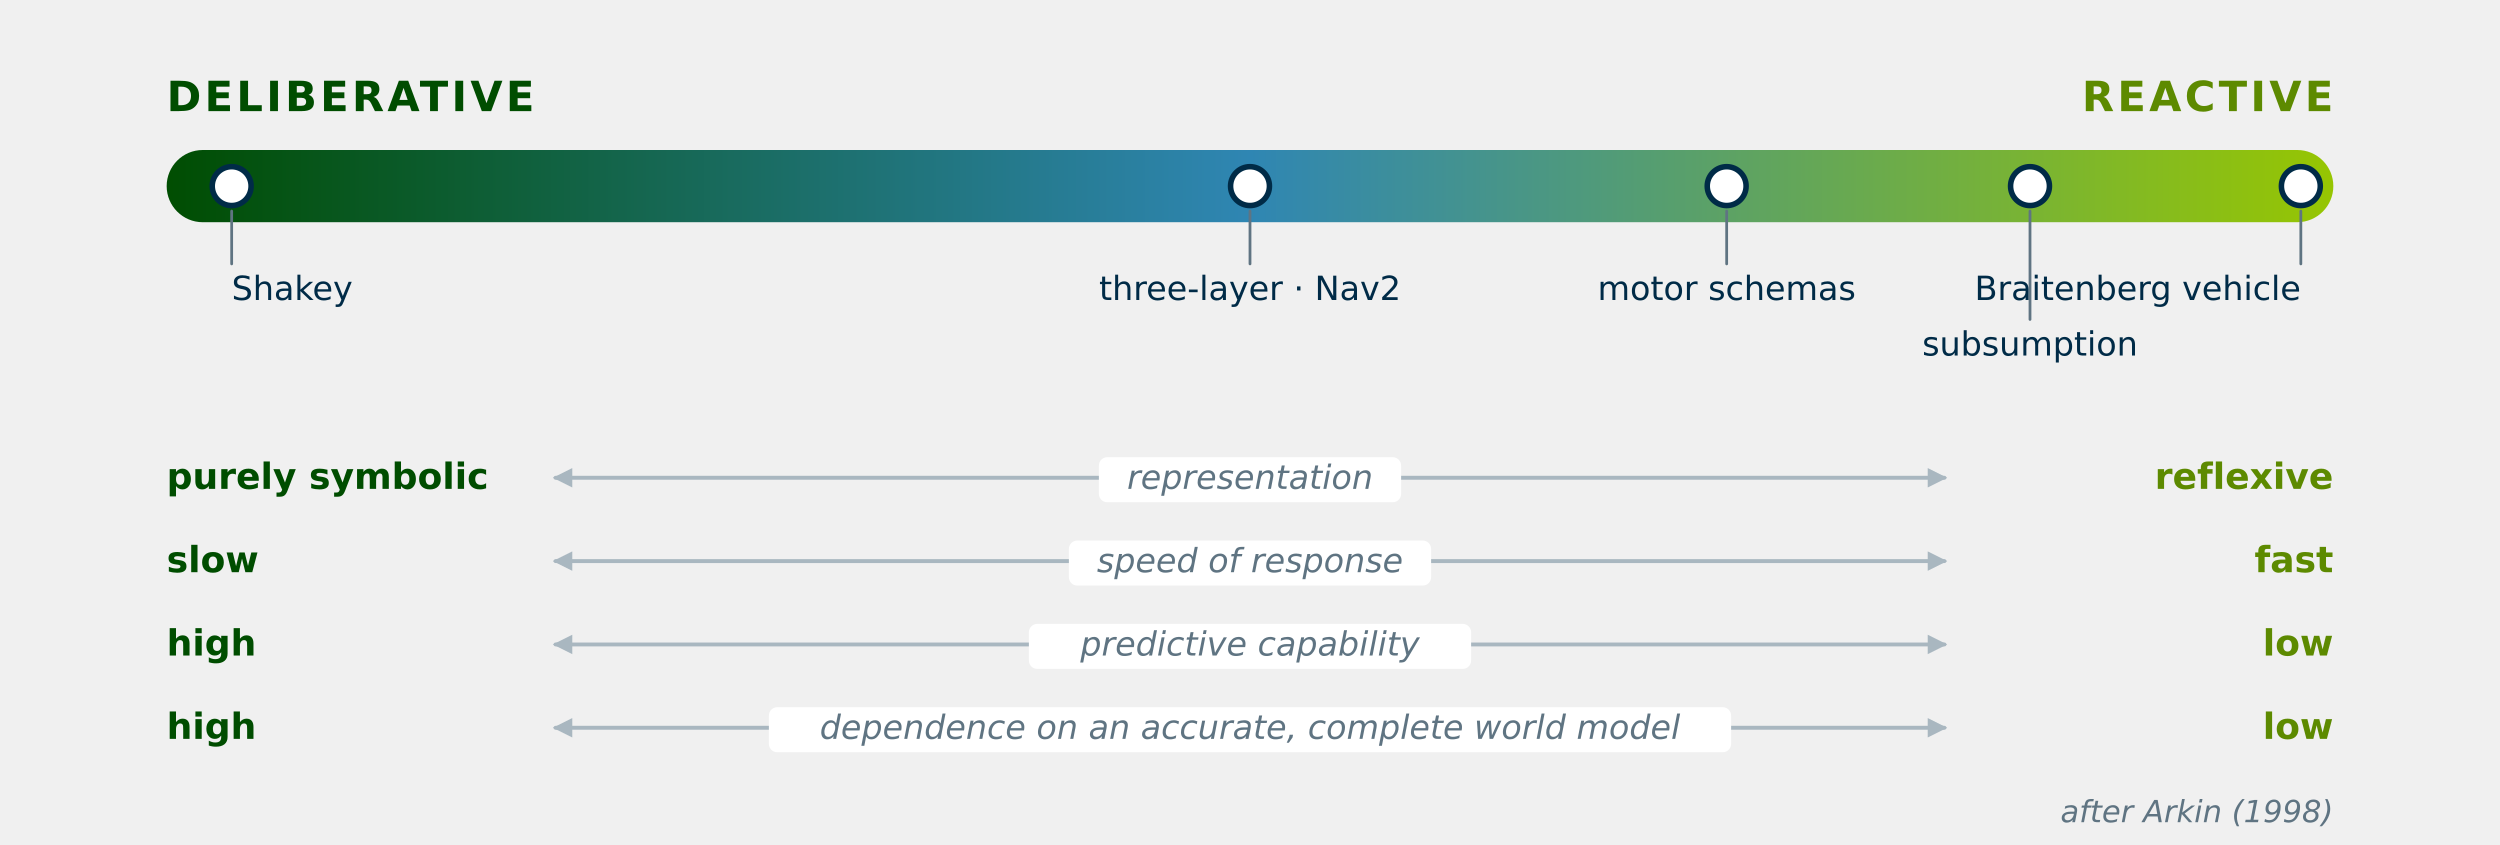
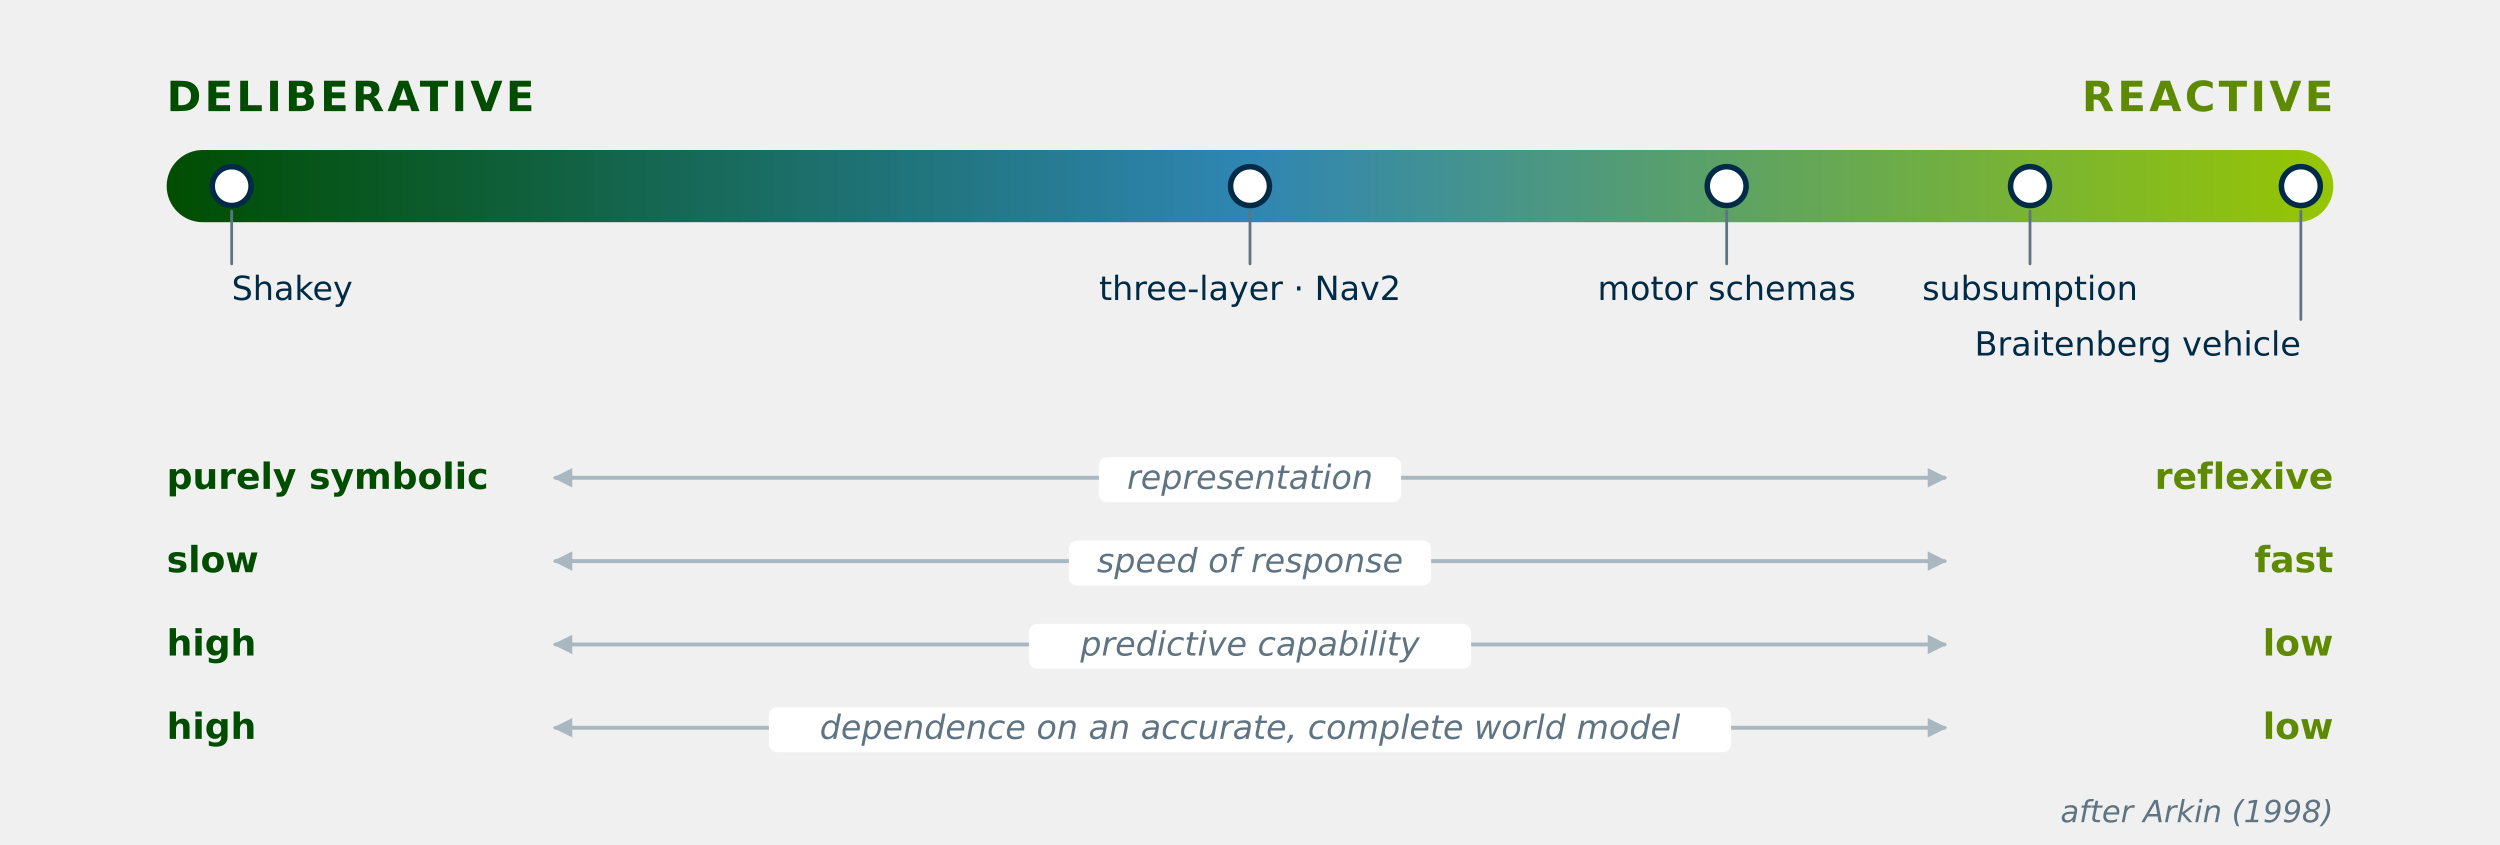
<svg xmlns="http://www.w3.org/2000/svg" width="900" height="304" viewBox="0 0 900 304">
  <defs>
    <marker id="m-navy" viewBox="0 0 10 10" refX="8.6" refY="5" markerWidth="5" markerHeight="5" orient="auto-start-reverse">
      <path d="M0,0L10,5L0,10z" fill="#002b47" />
    </marker>
    <marker id="m-green" viewBox="0 0 10 10" refX="8.6" refY="5" markerWidth="5" markerHeight="5" orient="auto-start-reverse">
      <path d="M0,0L10,5L0,10z" fill="#004d00" />
    </marker>
    <marker id="m-lime" viewBox="0 0 10 10" refX="8.6" refY="5" markerWidth="5" markerHeight="5" orient="auto-start-reverse">
      <path d="M0,0L10,5L0,10z" fill="#5d8a00" />
    </marker>
    <marker id="m-red" viewBox="0 0 10 10" refX="8.6" refY="5" markerWidth="5" markerHeight="5" orient="auto-start-reverse">
      <path d="M0,0L10,5L0,10z" fill="#b3261e" />
    </marker>
    <marker id="m-amber" viewBox="0 0 10 10" refX="8.6" refY="5" markerWidth="5" markerHeight="5" orient="auto-start-reverse">
      <path d="M0,0L10,5L0,10z" fill="#d98e04" />
    </marker>
    <marker id="m-muted" viewBox="0 0 10 10" refX="8.6" refY="5" markerWidth="5" markerHeight="5" orient="auto-start-reverse">
      <path d="M0,0L10,5L0,10z" fill="#5f7482" />
    </marker>
    <marker id="m-sky" viewBox="0 0 10 10" refX="8.6" refY="5" markerWidth="5" markerHeight="5" orient="auto-start-reverse">
      <path d="M0,0L10,5L0,10z" fill="#2f86b3" />
    </marker>
    <marker id="m-cream" viewBox="0 0 10 10" refX="8.6" refY="5" markerWidth="5" markerHeight="5" orient="auto-start-reverse">
      <path d="M0,0L10,5L0,10z" fill="#fbf6e5" />
    </marker>
    <marker id="m-limeb" viewBox="0 0 10 10" refX="8.6" refY="5" markerWidth="5" markerHeight="5" orient="auto-start-reverse">
      <path d="M0,0L10,5L0,10z" fill="#97c600" />
    </marker>
    <marker id="m-faint" viewBox="0 0 10 10" refX="8.6" refY="5" markerWidth="5" markerHeight="5" orient="auto-start-reverse">
      <path d="M0,0L10,5L0,10z" fill="#a9b7c0" />
    </marker>
    <linearGradient id="spec" x1="0" x2="1">
      <stop offset="0" stop-color="#004d00" />
      <stop offset="0.5" stop-color="#2f86b3" />
      <stop offset="1" stop-color="#97c600" />
    </linearGradient>
  </defs>
  <g font-family="Verdana, 'DejaVu Sans', Arial, sans-serif" fill="#002b47">
    <text x="60.0" y="40.0" font-size="15" text-anchor="start" fill="#004d00" font-weight="bold" letter-spacing="0.08em">DELIBERATIVE</text>
    <text x="840.0" y="40.0" font-size="15" text-anchor="end" fill="#5d8a00" font-weight="bold" letter-spacing="0.08em">REACTIVE</text>
    <rect x="60.0" y="54.0" width="780.0" height="26.0" rx="13" fill="url(#spec)" />
    <circle cx="83.4" cy="67.0" r="7.0" fill="#ffffff" stroke="#002b47" stroke-width="2" />
    <path d="M83.4,76 L83.4,95" fill="none" stroke="#5f7482" stroke-width="1" stroke-linecap="round" stroke-linejoin="round" />
    <text x="83.4" y="108.0" font-size="12" text-anchor="start" fill="#002b47">Shakey</text>
    <circle cx="450.0" cy="67.0" r="7.0" fill="#ffffff" stroke="#002b47" stroke-width="2" />
    <path d="M450.0,76 L450.0,95" fill="none" stroke="#5f7482" stroke-width="1" stroke-linecap="round" stroke-linejoin="round" />
    <text x="450.0" y="108.0" font-size="12" text-anchor="middle" fill="#002b47">three-layer · Nav2</text>
    <circle cx="621.6" cy="67.0" r="7.0" fill="#ffffff" stroke="#002b47" stroke-width="2" />
    <path d="M621.6,76 L621.6,95" fill="none" stroke="#5f7482" stroke-width="1" stroke-linecap="round" stroke-linejoin="round" />
    <text x="621.6" y="108.0" font-size="12" text-anchor="middle" fill="#002b47">motor schemas</text>
    <circle cx="730.8" cy="67.0" r="7.0" fill="#ffffff" stroke="#002b47" stroke-width="2" />
-     <path d="M730.8,76 L730.8,115" fill="none" stroke="#5f7482" stroke-width="1" stroke-linecap="round" stroke-linejoin="round" />
-     <text x="730.8" y="128.0" font-size="12" text-anchor="middle" fill="#002b47">subsumption</text>
+     <path d="M730.8,76 L730.8,95" fill="none" stroke="#5f7482" stroke-width="1" stroke-linecap="round" stroke-linejoin="round" />
+     <text x="730.8" y="108.0" font-size="12" text-anchor="middle" fill="#002b47">subsumption</text>
    <circle cx="828.3" cy="67.0" r="7.0" fill="#ffffff" stroke="#002b47" stroke-width="2" />
-     <path d="M828.3,76 L828.3,95" fill="none" stroke="#5f7482" stroke-width="1" stroke-linecap="round" stroke-linejoin="round" />
-     <text x="828.3" y="108.0" font-size="12" text-anchor="end" fill="#002b47">Braitenberg vehicle</text>
+     <path d="M828.3,76 L828.3,115" fill="none" stroke="#5f7482" stroke-width="1" stroke-linecap="round" stroke-linejoin="round" />
+     <text x="828.3" y="128.0" font-size="12" text-anchor="end" fill="#002b47">Braitenberg vehicle</text>
    <path d="M200,172 L700,172" fill="none" stroke="#a9b7c0" stroke-width="1.4" stroke-linecap="round" stroke-linejoin="round" marker-end="url(#m-faint)" marker-start="url(#m-faint)" />
    <rect x="395.6" y="164.6" width="108.8" height="16.2" rx="3" fill="#ffffff" />
    <text x="450.0" y="176.0" font-size="12" text-anchor="middle" fill="#5f7482" font-style="italic">representation</text>
    <text x="60.0" y="176.0" font-size="13" text-anchor="start" fill="#004d00" font-weight="bold">purely symbolic</text>
    <text x="840.0" y="176.0" font-size="13" text-anchor="end" fill="#5d8a00" font-weight="bold">reflexive</text>
    <path d="M200,202 L700,202" fill="none" stroke="#a9b7c0" stroke-width="1.4" stroke-linecap="round" stroke-linejoin="round" marker-end="url(#m-faint)" marker-start="url(#m-faint)" />
    <rect x="384.8" y="194.6" width="130.4" height="16.2" rx="3" fill="#ffffff" />
    <text x="450.0" y="206.0" font-size="12" text-anchor="middle" fill="#5f7482" font-style="italic">speed of response</text>
    <text x="60.0" y="206.0" font-size="13" text-anchor="start" fill="#004d00" font-weight="bold">slow</text>
    <text x="840.0" y="206.0" font-size="13" text-anchor="end" fill="#5d8a00" font-weight="bold">fast</text>
    <path d="M200,232 L700,232" fill="none" stroke="#a9b7c0" stroke-width="1.4" stroke-linecap="round" stroke-linejoin="round" marker-end="url(#m-faint)" marker-start="url(#m-faint)" />
    <rect x="370.4" y="224.6" width="159.2" height="16.2" rx="3" fill="#ffffff" />
    <text x="450.0" y="236.0" font-size="12" text-anchor="middle" fill="#5f7482" font-style="italic">predictive capability</text>
    <text x="60.0" y="236.0" font-size="13" text-anchor="start" fill="#004d00" font-weight="bold">high</text>
    <text x="840.0" y="236.0" font-size="13" text-anchor="end" fill="#5d8a00" font-weight="bold">low</text>
    <path d="M200,262 L700,262" fill="none" stroke="#a9b7c0" stroke-width="1.4" stroke-linecap="round" stroke-linejoin="round" marker-end="url(#m-faint)" marker-start="url(#m-faint)" />
    <rect x="276.8" y="254.6" width="346.4" height="16.2" rx="3" fill="#ffffff" />
    <text x="450.0" y="266.0" font-size="12" text-anchor="middle" fill="#5f7482" font-style="italic">dependence on an accurate, complete world model</text>
    <text x="60.0" y="266.0" font-size="13" text-anchor="start" fill="#004d00" font-weight="bold">high</text>
    <text x="840.0" y="266.0" font-size="13" text-anchor="end" fill="#5d8a00" font-weight="bold">low</text>
    <text x="840.0" y="296.0" font-size="11" text-anchor="end" fill="#5f7482" font-style="italic">after Arkin (1998)</text>
  </g>
</svg>
